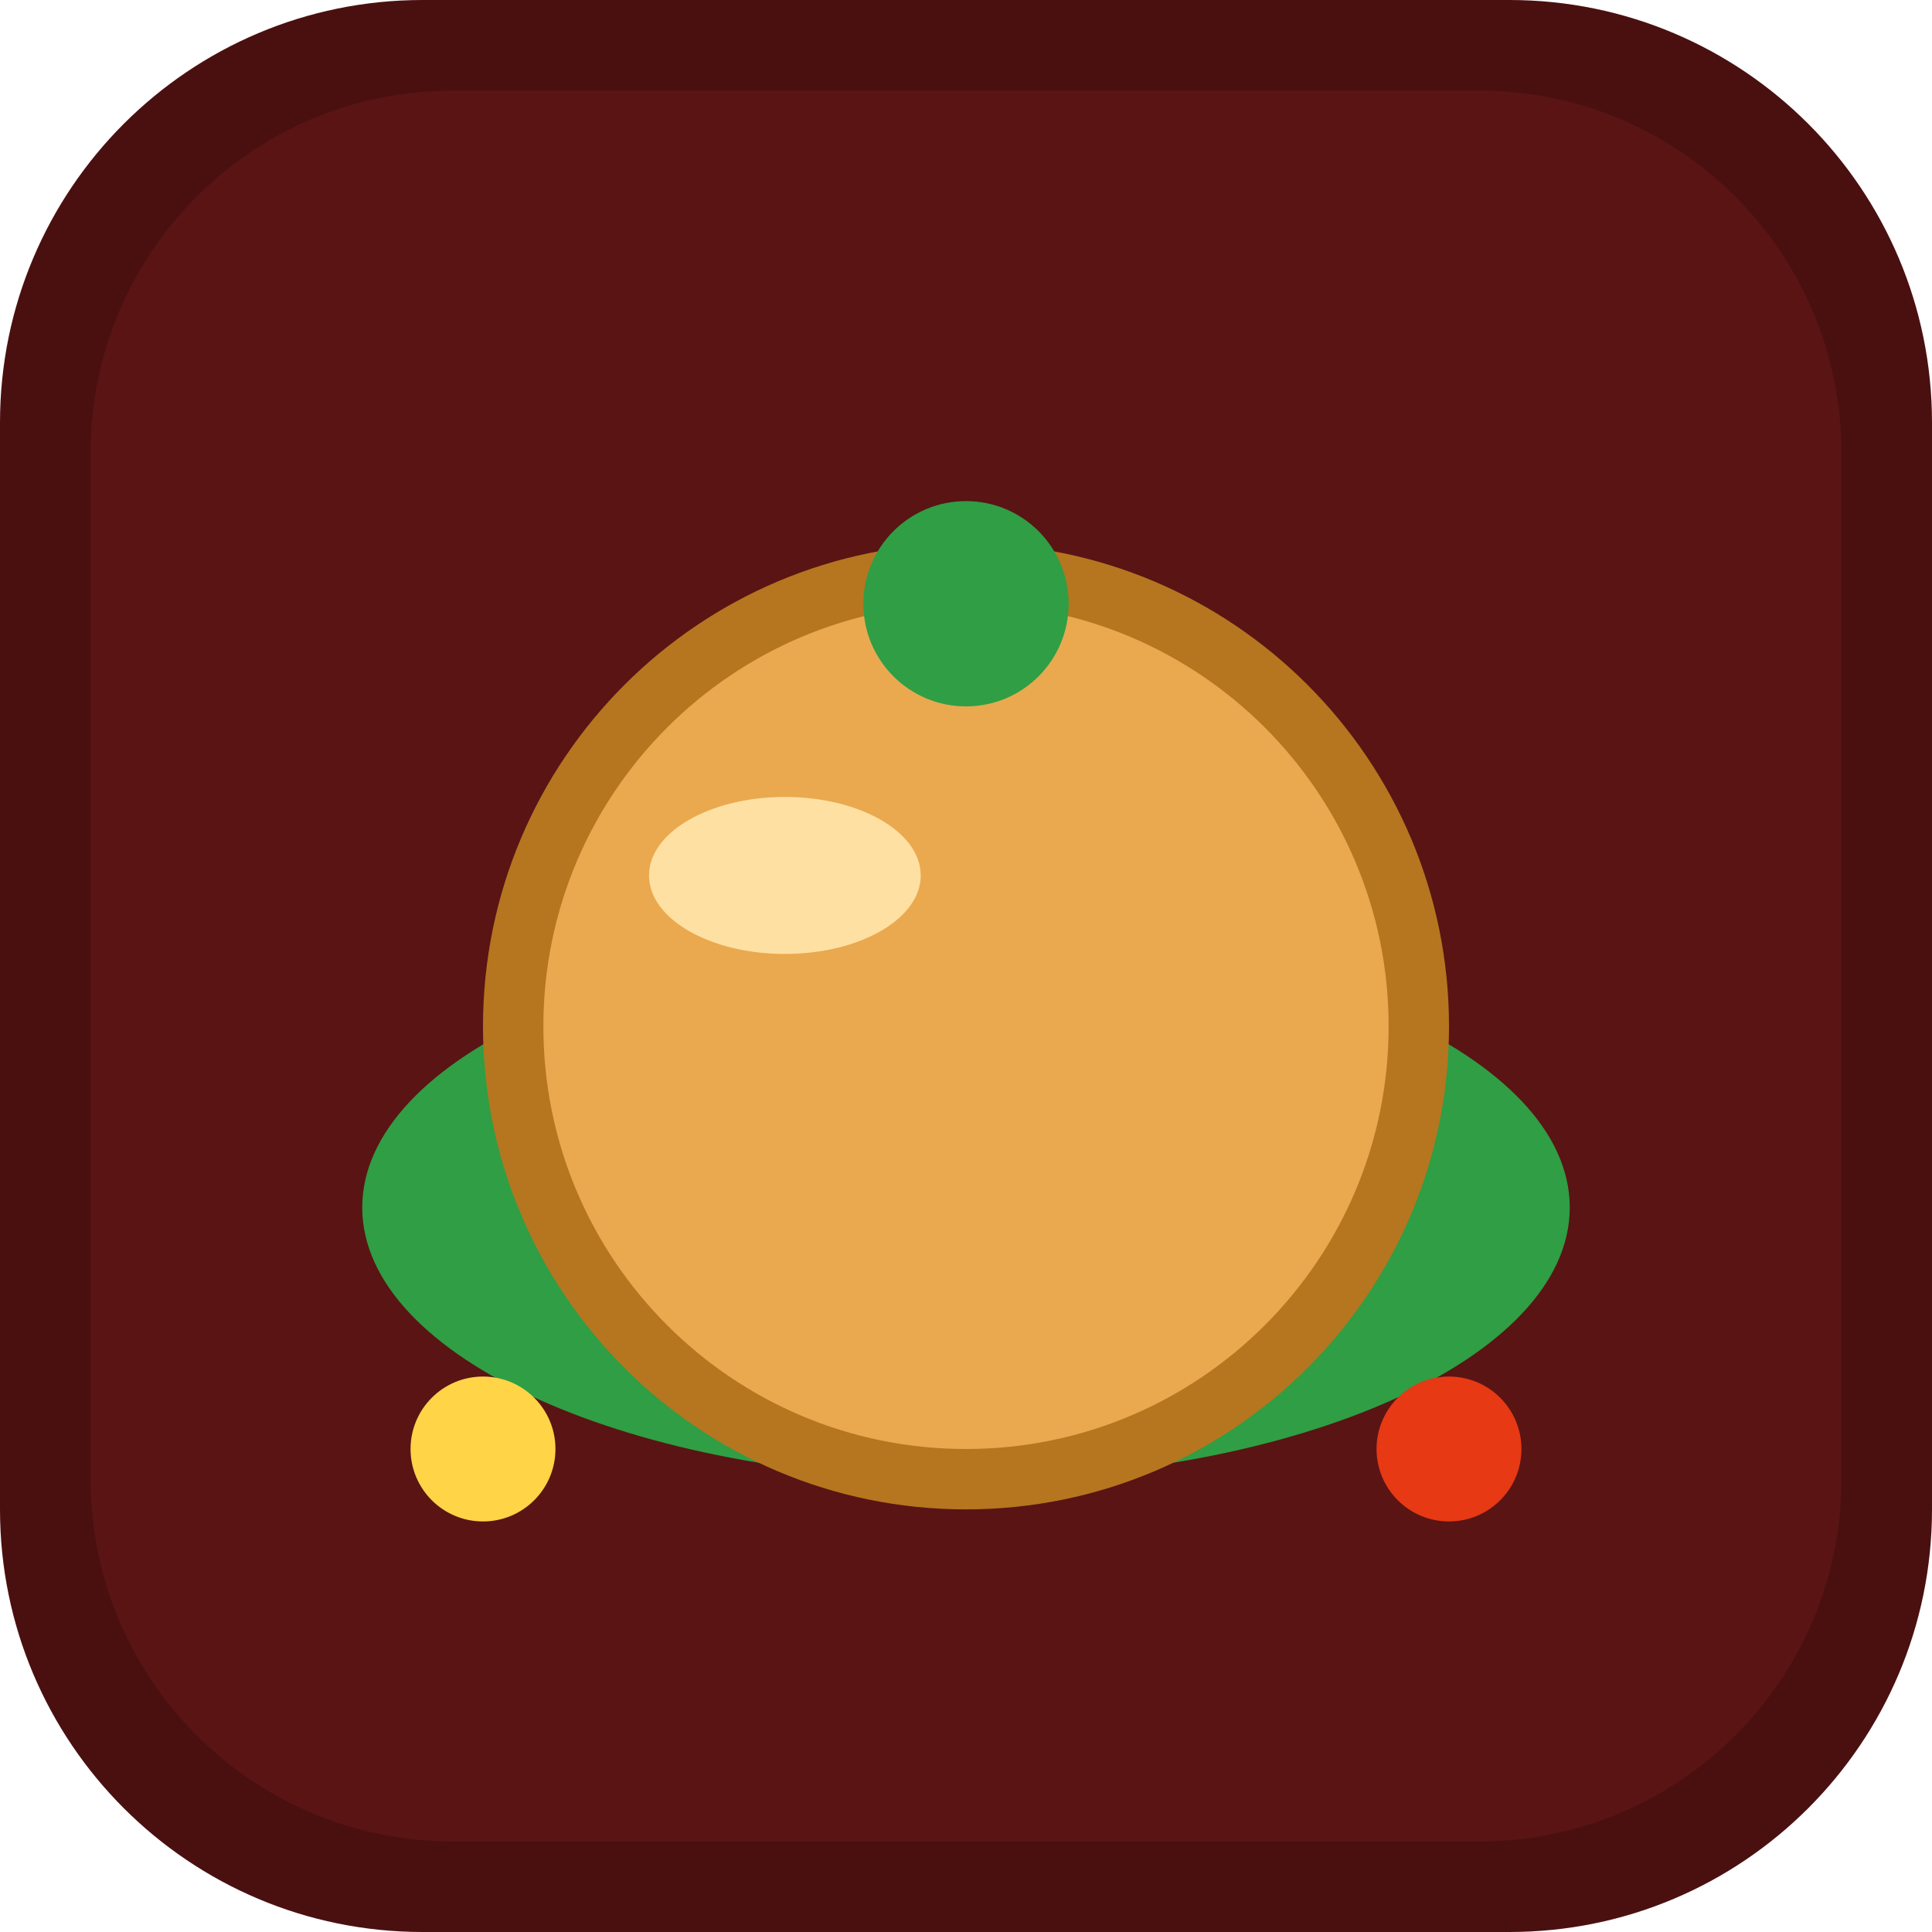
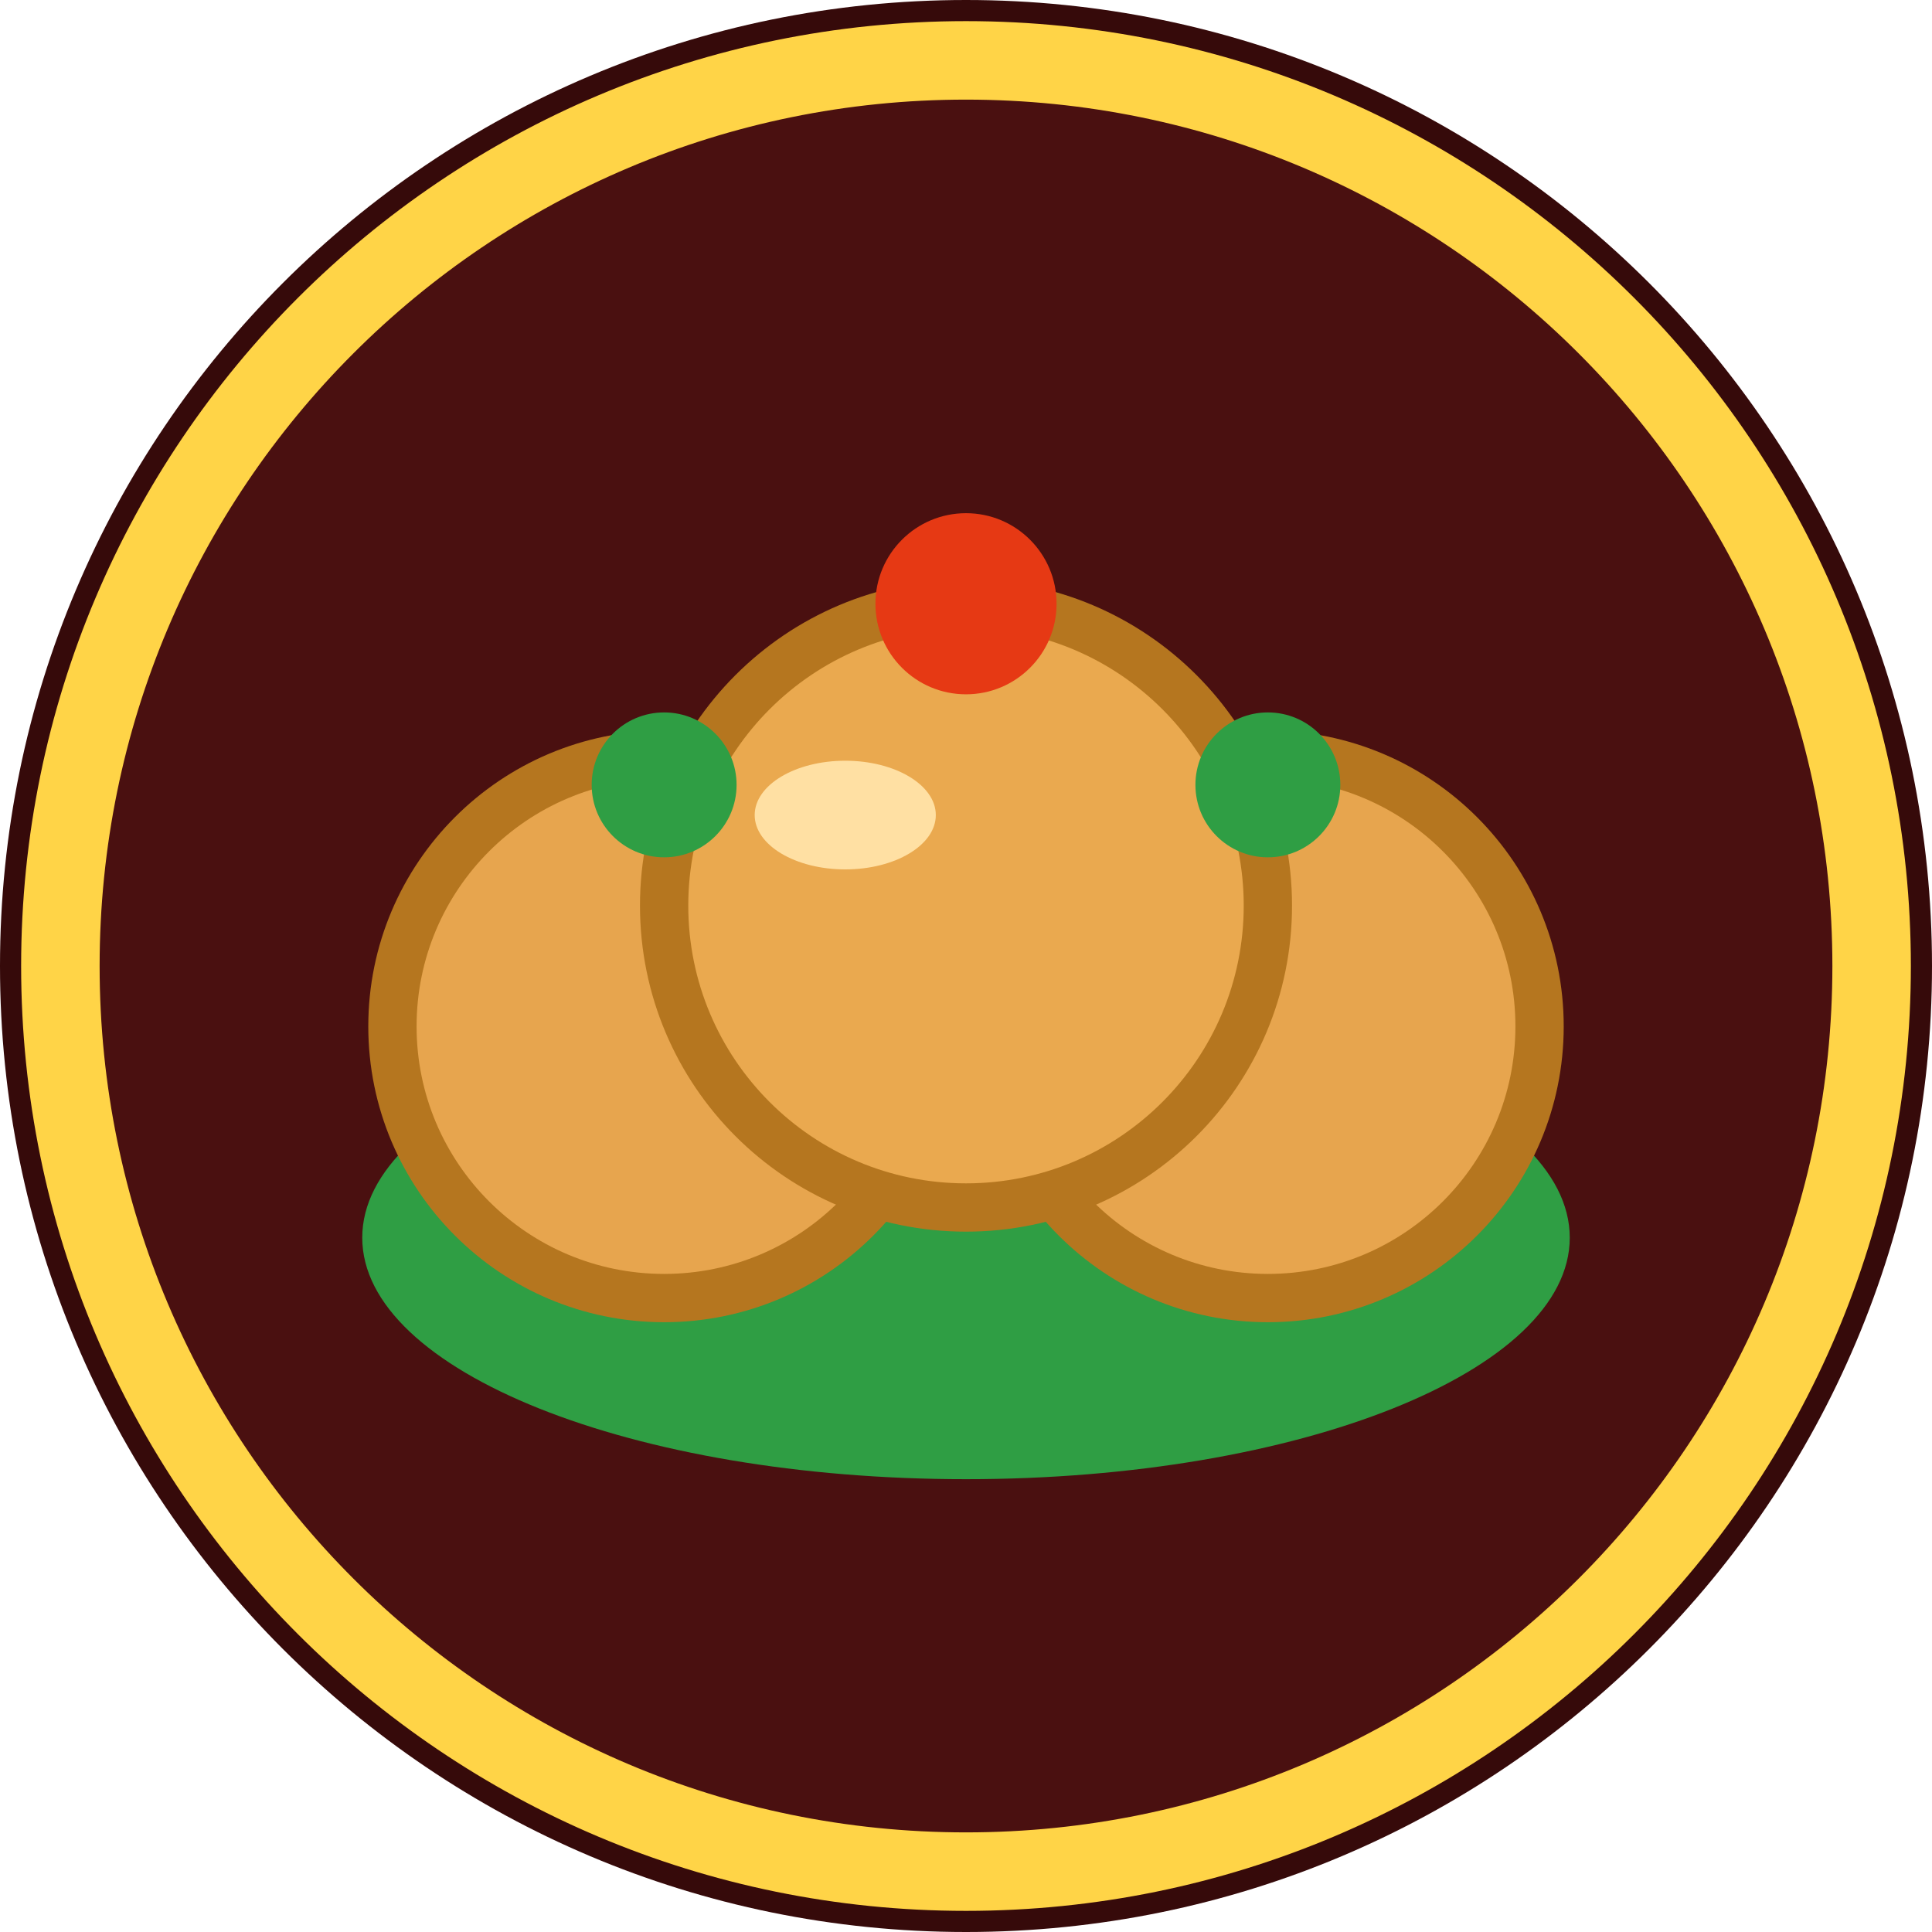
<svg xmlns="http://www.w3.org/2000/svg" viewBox="0 0 64 64">
-   <rect width="64" height="64" rx="14" fill="#4a1010" />
-   <rect x="3" y="3" width="58" height="58" rx="12" fill="#5a1414" />
-   <ellipse cx="32" cy="40" rx="20" ry="9" fill="#2f9e44" />
-   <circle cx="32" cy="34" r="15" fill="#eaa94f" stroke="#b5761f" stroke-width="2" />
-   <ellipse cx="26" cy="29" rx="4.5" ry="2.6" fill="#ffe0a3" />
-   <circle cx="32" cy="20" r="3.4" fill="#2f9e44" />
-   <circle cx="16" cy="48" r="2.4" fill="#ffd447" />
-   <circle cx="48" cy="48" r="2.4" fill="#e63914" />
+   <circle cx="32" cy="32" r="32" fill="#360a0a" />
+   <circle cx="32" cy="32" r="30" fill="#4a1010" />
+   <circle cx="32" cy="32" r="30" fill="none" stroke="#ffd447" stroke-width="2.6" />
+   <ellipse cx="32" cy="41" rx="20" ry="8" fill="#2f9e44" />
+   <g stroke="#b5761f" stroke-width="1.6">
+     <circle cx="22" cy="34" r="9" fill="#e7a54e" />
+     <circle cx="42" cy="34" r="9" fill="#e7a54e" />
+     <circle cx="32" cy="30" r="10" fill="#eaa94f" />
+   </g>
+   <ellipse cx="28" cy="27" rx="3" ry="1.8" fill="#ffe0a3" />
+   <circle cx="32" cy="20" r="3" fill="#e63914" />
+   <circle cx="22" cy="26" r="2.4" fill="#2f9e44" />
+   <circle cx="42" cy="26" r="2.4" fill="#2f9e44" />
</svg>
